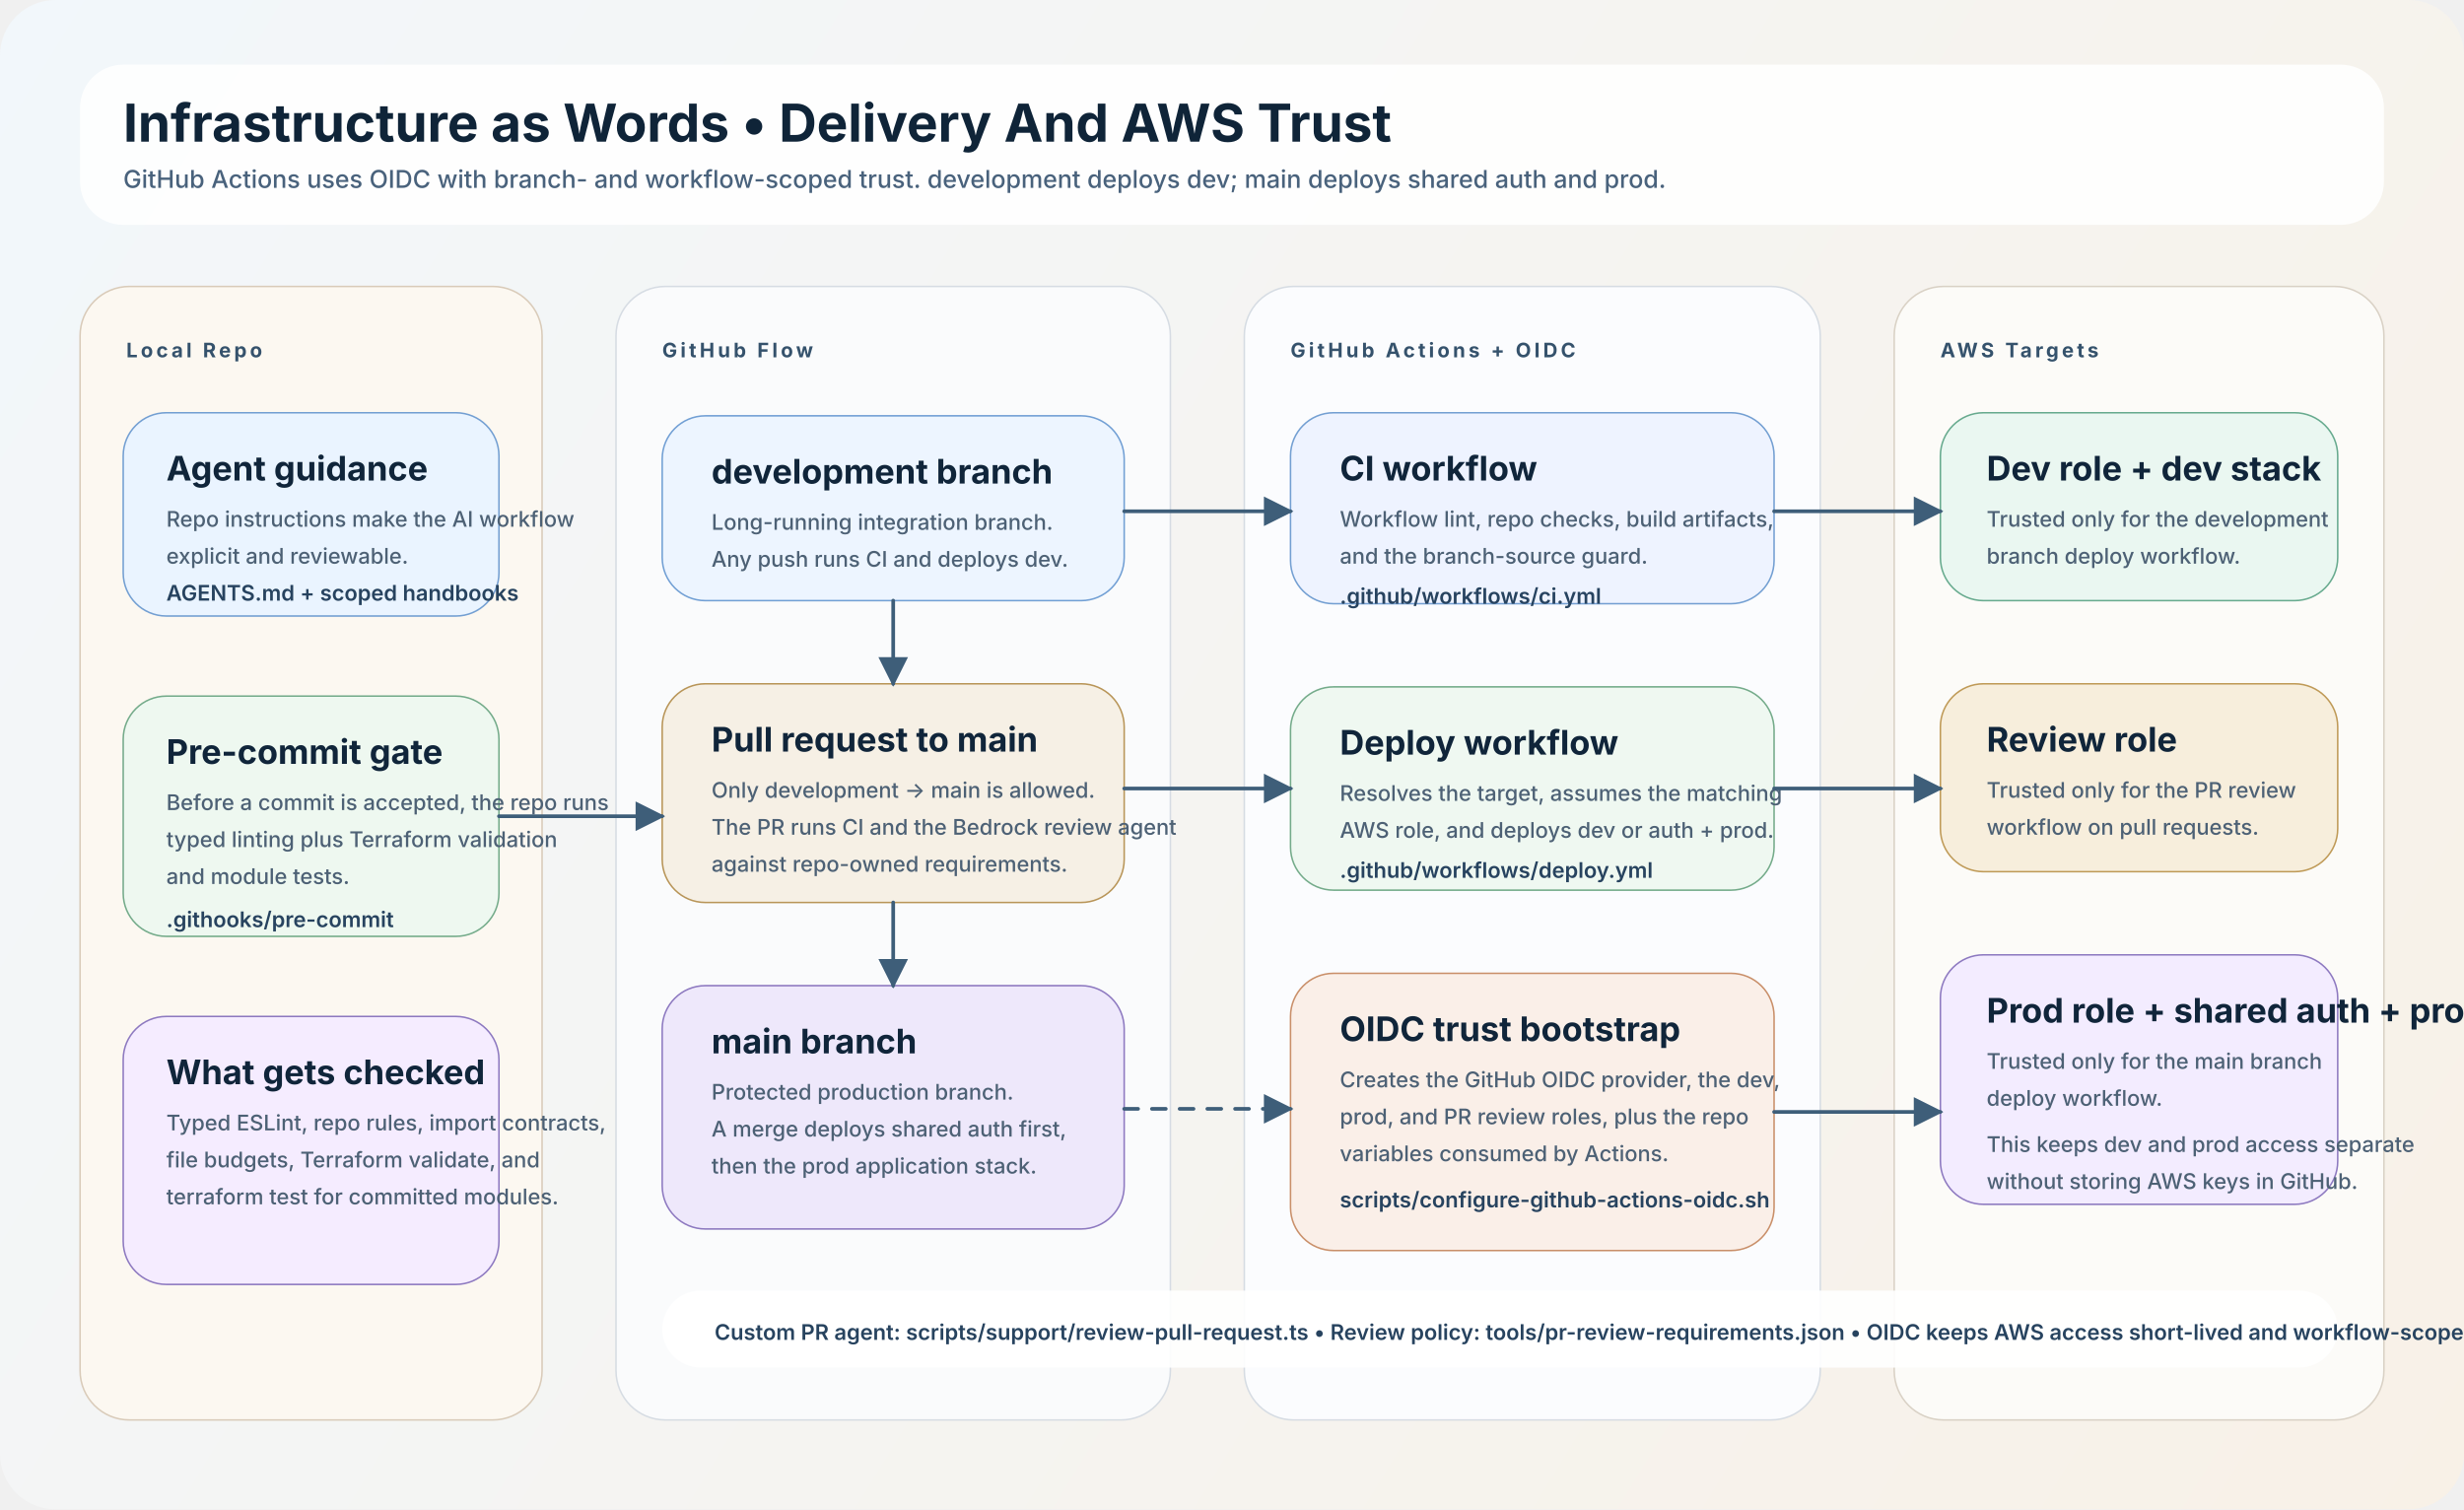
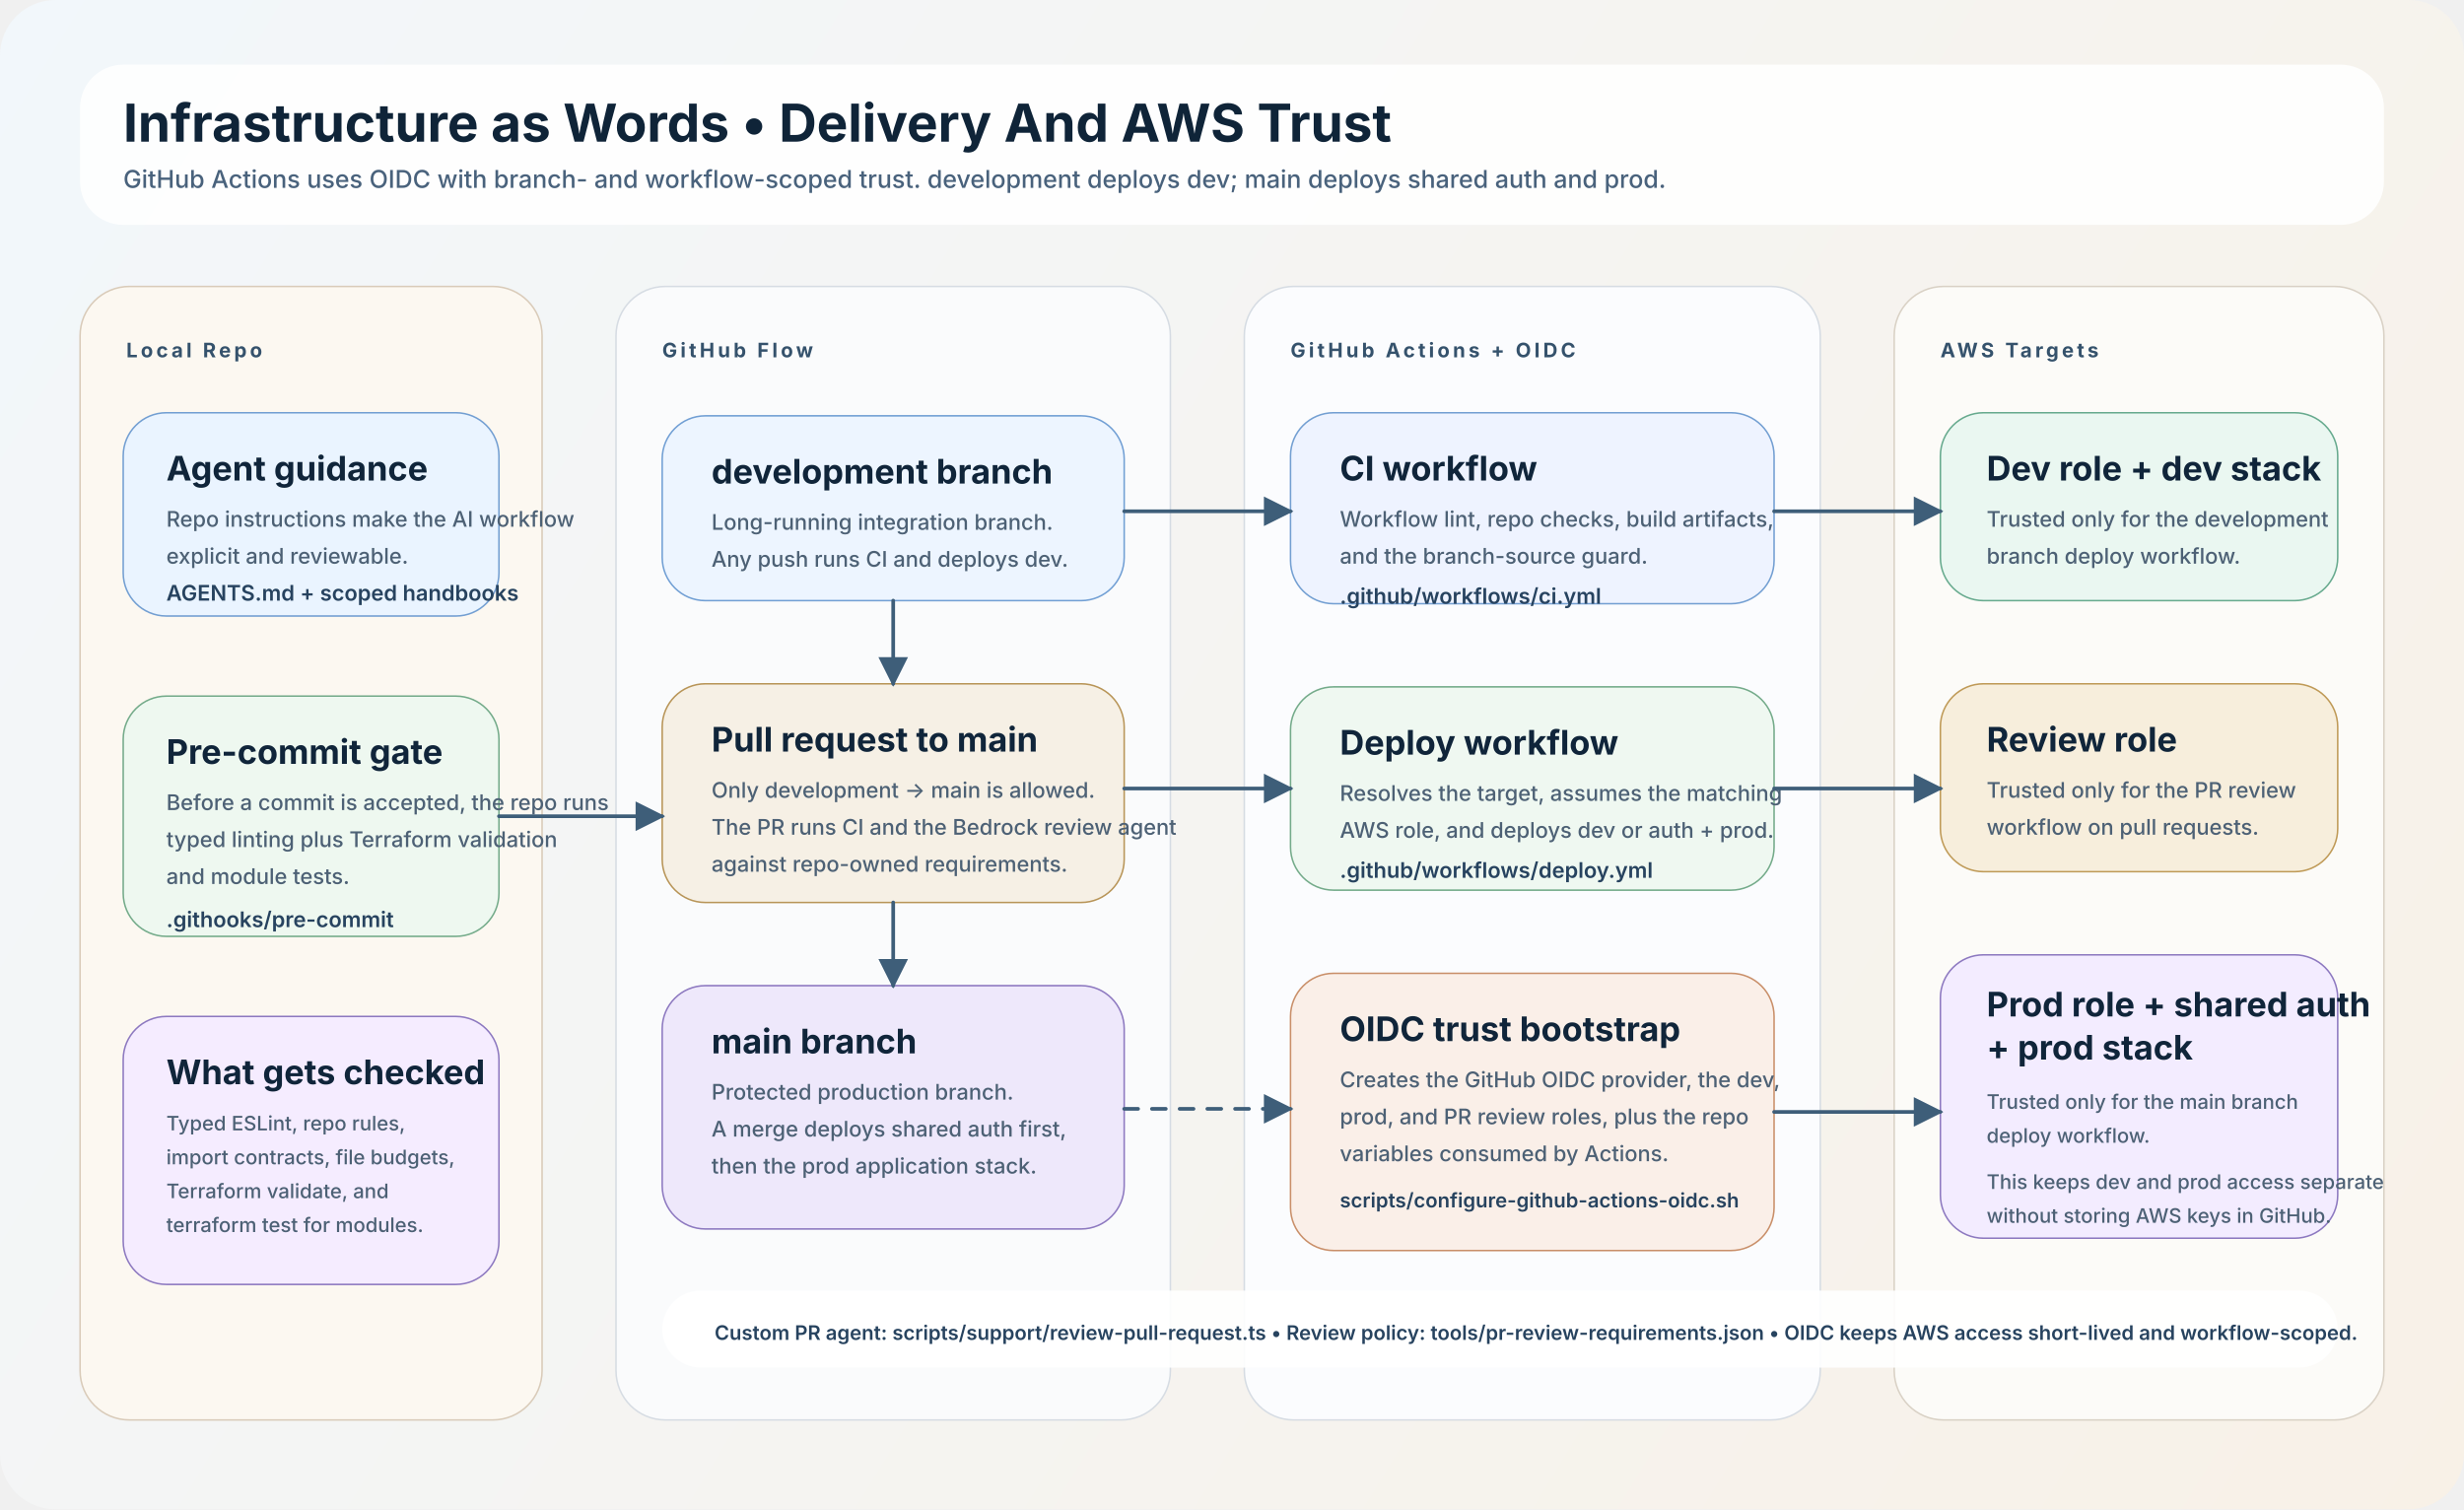
<svg xmlns="http://www.w3.org/2000/svg" width="1600" height="980" viewBox="0 0 1600 980" fill="none">
  <defs>
    <linearGradient id="bg" x1="0" y1="0" x2="1600" y2="980" gradientUnits="userSpaceOnUse">
      <stop stop-color="#F2F7FB" />
      <stop offset="1" stop-color="#F8F1E7" />
    </linearGradient>
    <style>
      .title { font: 700 34px "SF Pro Display", "Inter", sans-serif; fill: #0f2438; }
      .subtitle { font: 500 16px "SF Pro Text", "Inter", sans-serif; fill: #49627c; }
      .section { font: 700 13px "SF Pro Text", "Inter", sans-serif; fill: #35526c; letter-spacing: .16em; text-transform: uppercase; }
      .label { font: 700 22px "SF Pro Display", "Inter", sans-serif; fill: #10253a; }
      .body { font: 500 14px "SF Pro Text", "Inter", sans-serif; fill: #4d6175; }
+       .bodySmall { font: 500 13px "SF Pro Text", "Inter", sans-serif; fill: #4d6175; }
      .note { font: 600 14px "SF Pro Text", "Inter", sans-serif; fill: #27435f; }
+       .noteSmall { font: 600 13px "SF Pro Text", "Inter", sans-serif; fill: #27435f; }
      .line { stroke: #3e5e79; stroke-width: 2.4; stroke-linecap: round; stroke-linejoin: round; }
      .dash { stroke-dasharray: 9 9; }
    </style>
    <marker id="arrow" viewBox="0 0 10 10" refX="9" refY="5" markerWidth="8" markerHeight="8" orient="auto-start-reverse">
      <path d="M 0 0 L 10 5 L 0 10 z" fill="#3e5e79" />
    </marker>
  </defs>
  <rect width="1600" height="980" rx="36" fill="url(#bg)" />
  <rect x="52" y="42" width="1496" height="104" rx="28" fill="#FFFFFF" opacity="0.88" />
  <text x="80" y="92" class="title">Infrastructure as Words • Delivery And AWS Trust</text>
  <text x="80" y="122" class="subtitle">GitHub Actions uses OIDC with branch- and workflow-scoped trust. development deploys dev; main deploys shared auth and prod.</text>
  <rect x="52" y="186" width="300" height="736" rx="32" fill="#FCF8F1" stroke="#D9CBB9" />
  <text x="82" y="232" class="section">Local Repo</text>
  <rect x="80" y="268" width="244" height="132" rx="28" fill="#EAF4FF" stroke="#739FD2" />
  <text x="108" y="312" class="label">Agent guidance</text>
  <text x="108" y="342" class="body">Repo instructions make the AI workflow</text>
  <text x="108" y="366" class="body">explicit and reviewable.</text>
  <text x="108" y="390" class="note">AGENTS.md + scoped handbooks</text>
  <rect x="80" y="452" width="244" height="156" rx="28" fill="#EEF8F0" stroke="#74AB8A" />
  <text x="108" y="496" class="label">Pre-commit gate</text>
  <text x="108" y="526" class="body">Before a commit is accepted, the repo runs</text>
  <text x="108" y="550" class="body">typed linting plus Terraform validation</text>
  <text x="108" y="574" class="body">and module tests.</text>
  <text x="108" y="602" class="note">.githooks/pre-commit</text>
  <rect x="80" y="660" width="244" height="174" rx="28" fill="#F5ECFF" stroke="#8D79C0" />
  <text x="108" y="704" class="label">What gets checked</text>
-   <text x="108" y="734" class="body">Typed ESLint, repo rules, import contracts,</text>
-   <text x="108" y="758" class="body">file budgets, Terraform validate, and</text>
-   <text x="108" y="782" class="body">terraform test for committed modules.</text>
+   <text x="108" y="734" class="bodySmall">Typed ESLint, repo rules,</text>
+   <text x="108" y="756" class="bodySmall">import contracts, file budgets,</text>
+   <text x="108" y="778" class="bodySmall">Terraform validate, and</text>
+   <text x="108" y="800" class="bodySmall">terraform test for modules.</text>
  <rect x="400" y="186" width="360" height="736" rx="32" fill="#FAFBFC" stroke="#D6DCE3" />
  <text x="430" y="232" class="section">GitHub Flow</text>
  <rect x="430" y="270" width="300" height="120" rx="28" fill="#EDF5FF" stroke="#719FD4" />
  <text x="462" y="314" class="label">development branch</text>
  <text x="462" y="344" class="body">Long-running integration branch.</text>
  <text x="462" y="368" class="body">Any push runs CI and deploys dev.</text>
  <rect x="430" y="444" width="300" height="142" rx="28" fill="#F6F0E5" stroke="#B89558" />
  <text x="462" y="488" class="label">Pull request to main</text>
  <text x="462" y="518" class="body">Only development → main is allowed.</text>
  <text x="462" y="542" class="body">The PR runs CI and the Bedrock review agent</text>
  <text x="462" y="566" class="body">against repo-owned requirements.</text>
  <rect x="430" y="640" width="300" height="158" rx="28" fill="#EEE8FB" stroke="#8D79C0" />
  <text x="462" y="684" class="label">main branch</text>
  <text x="462" y="714" class="body">Protected production branch.</text>
  <text x="462" y="738" class="body">A merge deploys shared auth first,</text>
  <text x="462" y="762" class="body">then the prod application stack.</text>
  <rect x="808" y="186" width="374" height="736" rx="32" fill="#FBFCFE" stroke="#D6DCE3" />
  <text x="838" y="232" class="section">GitHub Actions + OIDC</text>
  <rect x="838" y="268" width="314" height="124" rx="28" fill="#EEF3FF" stroke="#739FD2" />
  <text x="870" y="312" class="label">CI workflow</text>
  <text x="870" y="342" class="body">Workflow lint, repo checks, build artifacts,</text>
  <text x="870" y="366" class="body">and the branch-source guard.</text>
  <text x="870" y="392" class="note">.github/workflows/ci.yml</text>
  <rect x="838" y="446" width="314" height="132" rx="28" fill="#EFF8F1" stroke="#74AB8A" />
  <text x="870" y="490" class="label">Deploy workflow</text>
  <text x="870" y="520" class="body">Resolves the target, assumes the matching</text>
  <text x="870" y="544" class="body">AWS role, and deploys dev or auth + prod.</text>
  <text x="870" y="570" class="note">.github/workflows/deploy.yml</text>
  <rect x="838" y="632" width="314" height="180" rx="28" fill="#FAEFE8" stroke="#C98F69" />
  <text x="870" y="676" class="label">OIDC trust bootstrap</text>
  <text x="870" y="706" class="body">Creates the GitHub OIDC provider, the dev,</text>
  <text x="870" y="730" class="body">prod, and PR review roles, plus the repo</text>
  <text x="870" y="754" class="body">variables consumed by Actions.</text>
-   <text x="870" y="784" class="note">scripts/configure-github-actions-oidc.sh</text>
+   <text x="870" y="784" class="noteSmall">scripts/configure-github-actions-oidc.sh</text>
  <rect x="1230" y="186" width="318" height="736" rx="32" fill="#FCFBF8" stroke="#D9D1C5" />
  <text x="1260" y="232" class="section">AWS Targets</text>
  <rect x="1260" y="268" width="258" height="122" rx="28" fill="#EAF7F1" stroke="#67AA8E" />
  <text x="1290" y="312" class="label">Dev role + dev stack</text>
  <text x="1290" y="342" class="body">Trusted only for the development</text>
  <text x="1290" y="366" class="body">branch deploy workflow.</text>
  <rect x="1260" y="444" width="258" height="122" rx="28" fill="#F7EEDC" stroke="#BF9A57" />
  <text x="1290" y="488" class="label">Review role</text>
  <text x="1290" y="518" class="body">Trusted only for the PR review</text>
  <text x="1290" y="542" class="body">workflow on pull requests.</text>
-   <rect x="1260" y="620" width="258" height="162" rx="28" fill="#F3ECFF" stroke="#8D79C0" />
-   <text x="1290" y="664" class="label">Prod role + shared auth + prod stack</text>
-   <text x="1290" y="694" class="body">Trusted only for the main branch</text>
-   <text x="1290" y="718" class="body">deploy workflow.</text>
-   <text x="1290" y="748" class="body">This keeps dev and prod access separate</text>
-   <text x="1290" y="772" class="body">without storing AWS keys in GitHub.</text>
+   <rect x="1260" y="620" width="258" height="184" rx="28" fill="#F3ECFF" stroke="#8D79C0" />
+   <text x="1290" y="660" class="label">Prod role + shared auth</text>
+   <text x="1290" y="688" class="label">+ prod stack</text>
+   <text x="1290" y="720" class="bodySmall">Trusted only for the main branch</text>
+   <text x="1290" y="742" class="bodySmall">deploy workflow.</text>
+   <text x="1290" y="772" class="bodySmall">This keeps dev and prod access separate</text>
+   <text x="1290" y="794" class="bodySmall">without storing AWS keys in GitHub.</text>
  <path d="M324 530 H430" class="line" marker-end="url(#arrow)" />
  <path d="M580 390 V444" class="line" marker-end="url(#arrow)" />
  <path d="M580 586 V640" class="line" marker-end="url(#arrow)" />
  <path d="M730 332 H838" class="line" marker-end="url(#arrow)" />
  <path d="M730 512 H838" class="line" marker-end="url(#arrow)" />
  <path d="M730 720 H838" class="line dash" marker-end="url(#arrow)" />
  <path d="M1152 332 H1260" class="line" marker-end="url(#arrow)" />
  <path d="M1152 512 H1260" class="line" marker-end="url(#arrow)" />
  <path d="M1152 722 H1260" class="line" marker-end="url(#arrow)" />
  <rect x="430" y="838" width="1088" height="50" rx="25" fill="#FFFFFF" opacity="0.9" />
-   <text x="464" y="870" class="note">Custom PR agent: scripts/support/review-pull-request.ts • Review policy: tools/pr-review-requirements.json • OIDC keeps AWS access short-lived and workflow-scoped.</text>
+   <text x="464" y="870" class="noteSmall">Custom PR agent: scripts/support/review-pull-request.ts • Review policy: tools/pr-review-requirements.json • OIDC keeps AWS access short-lived and workflow-scoped.</text>
</svg>
